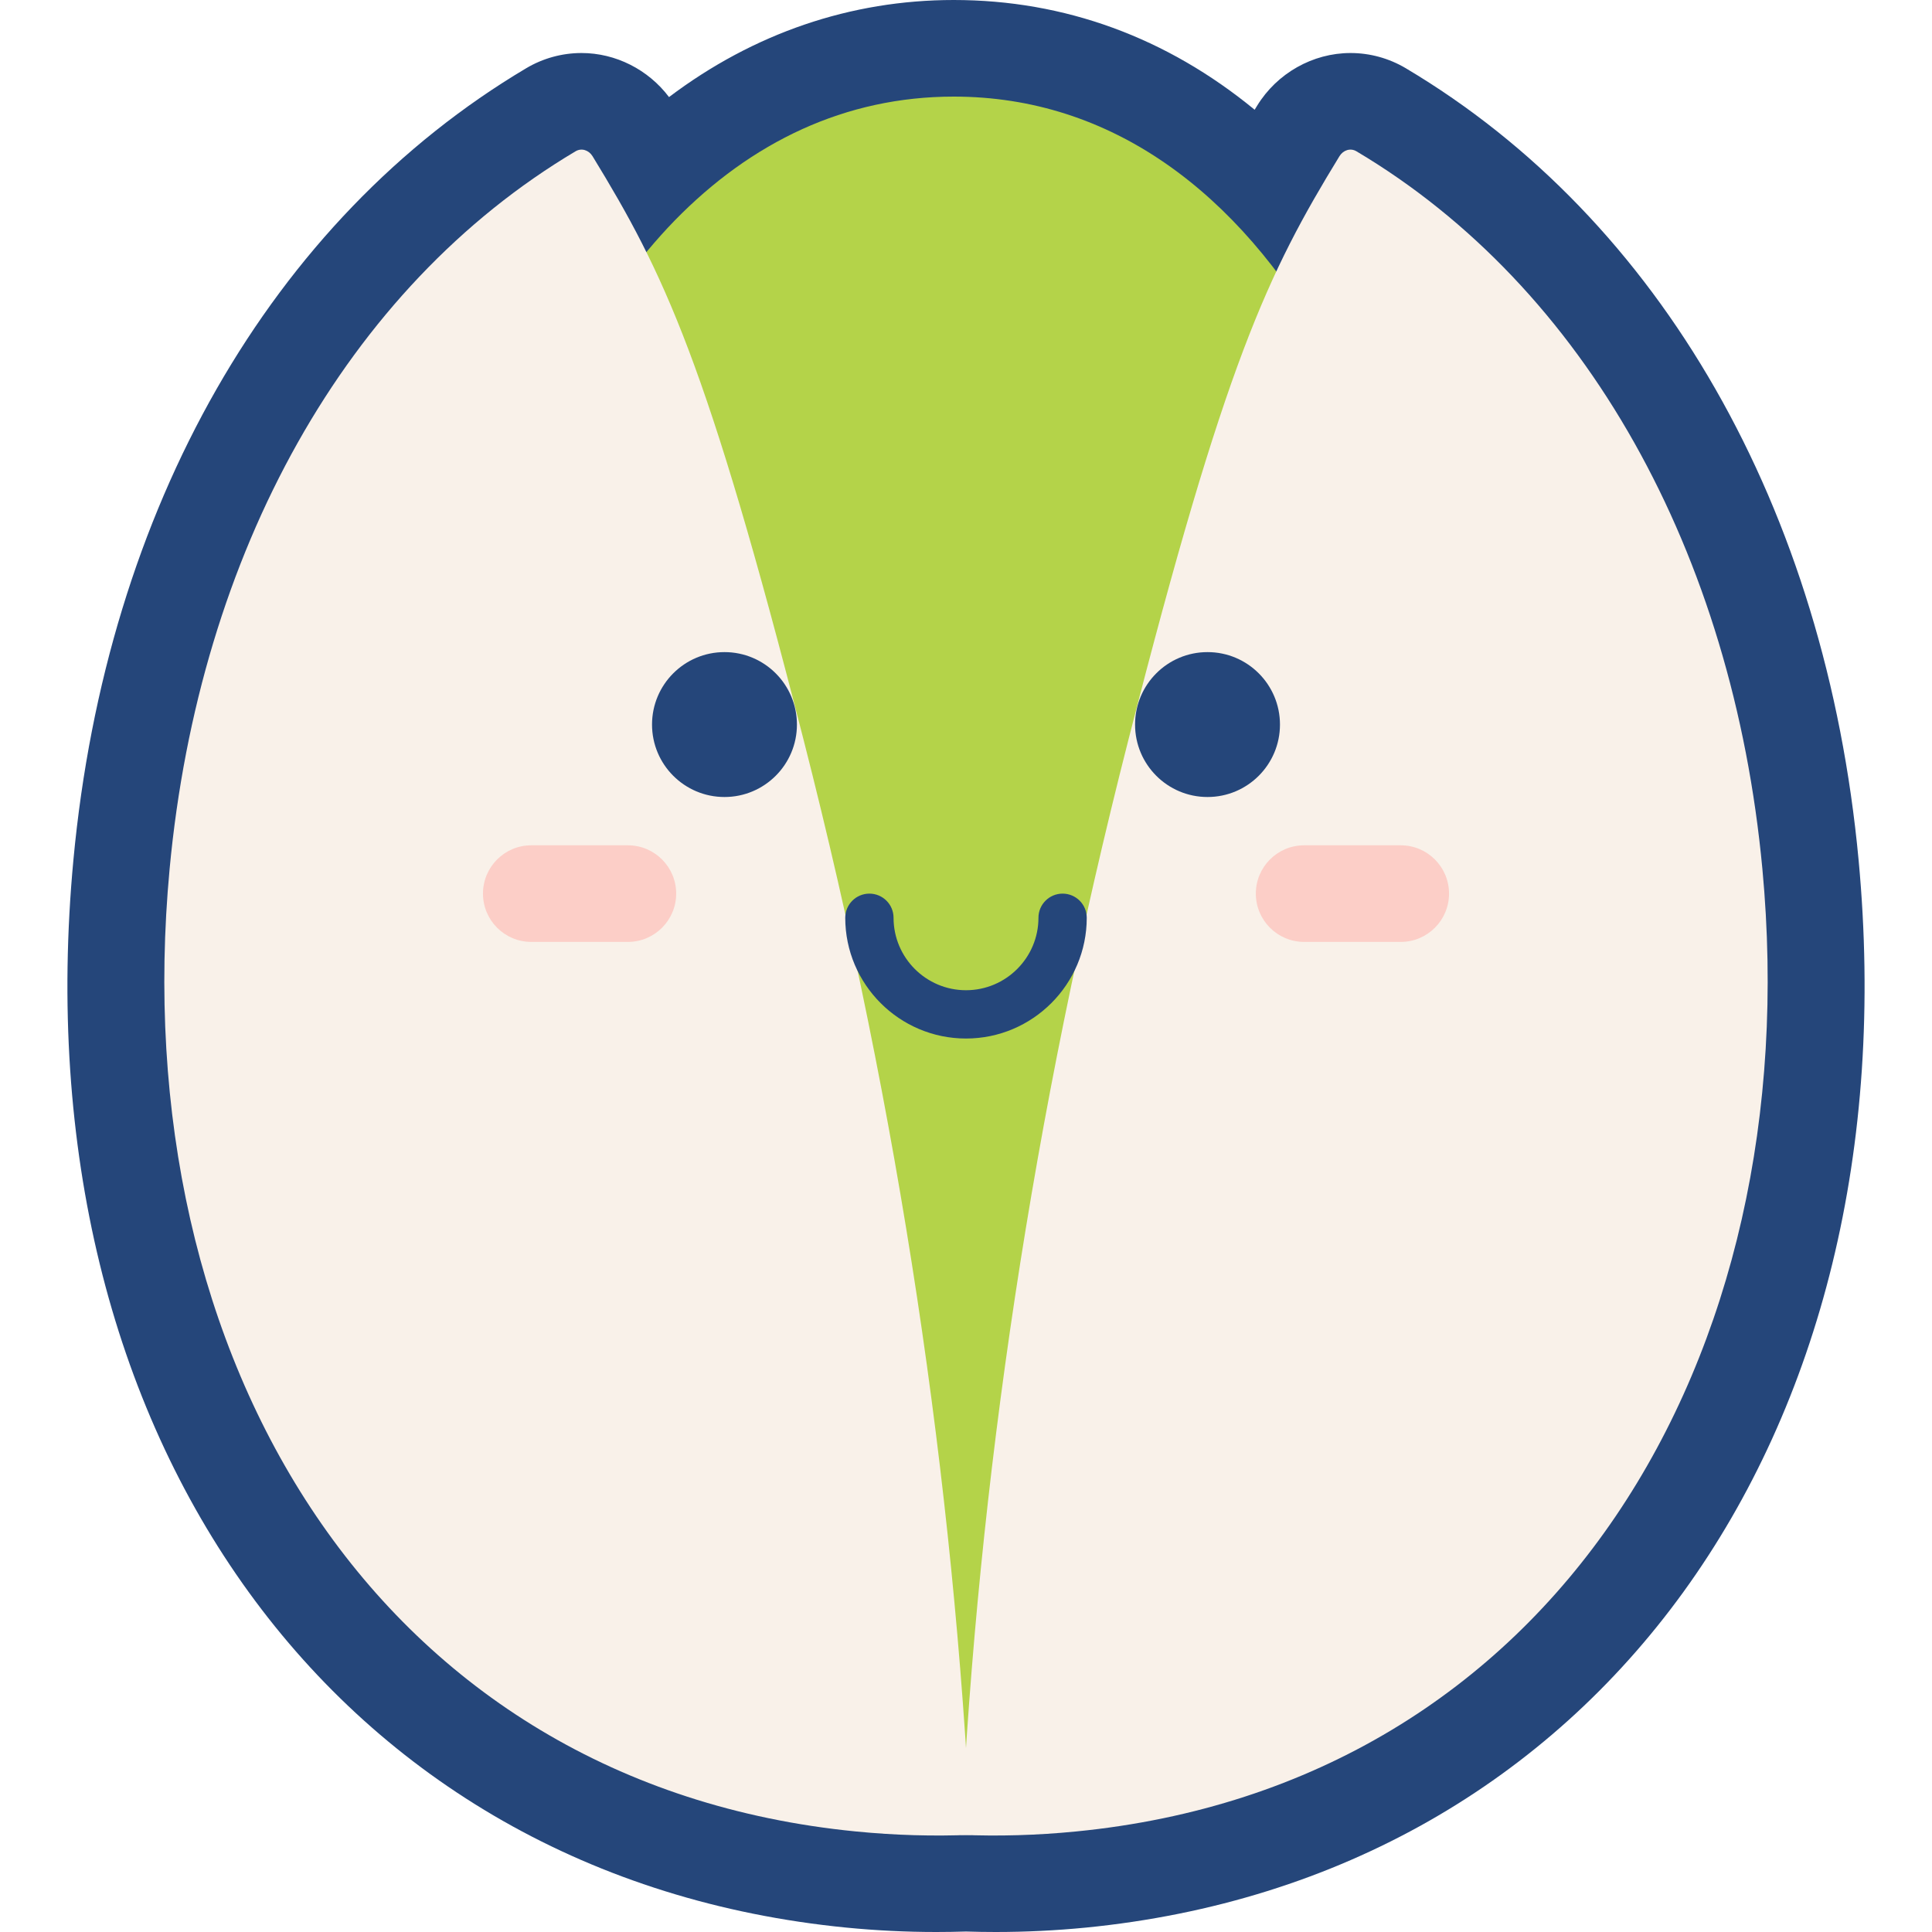
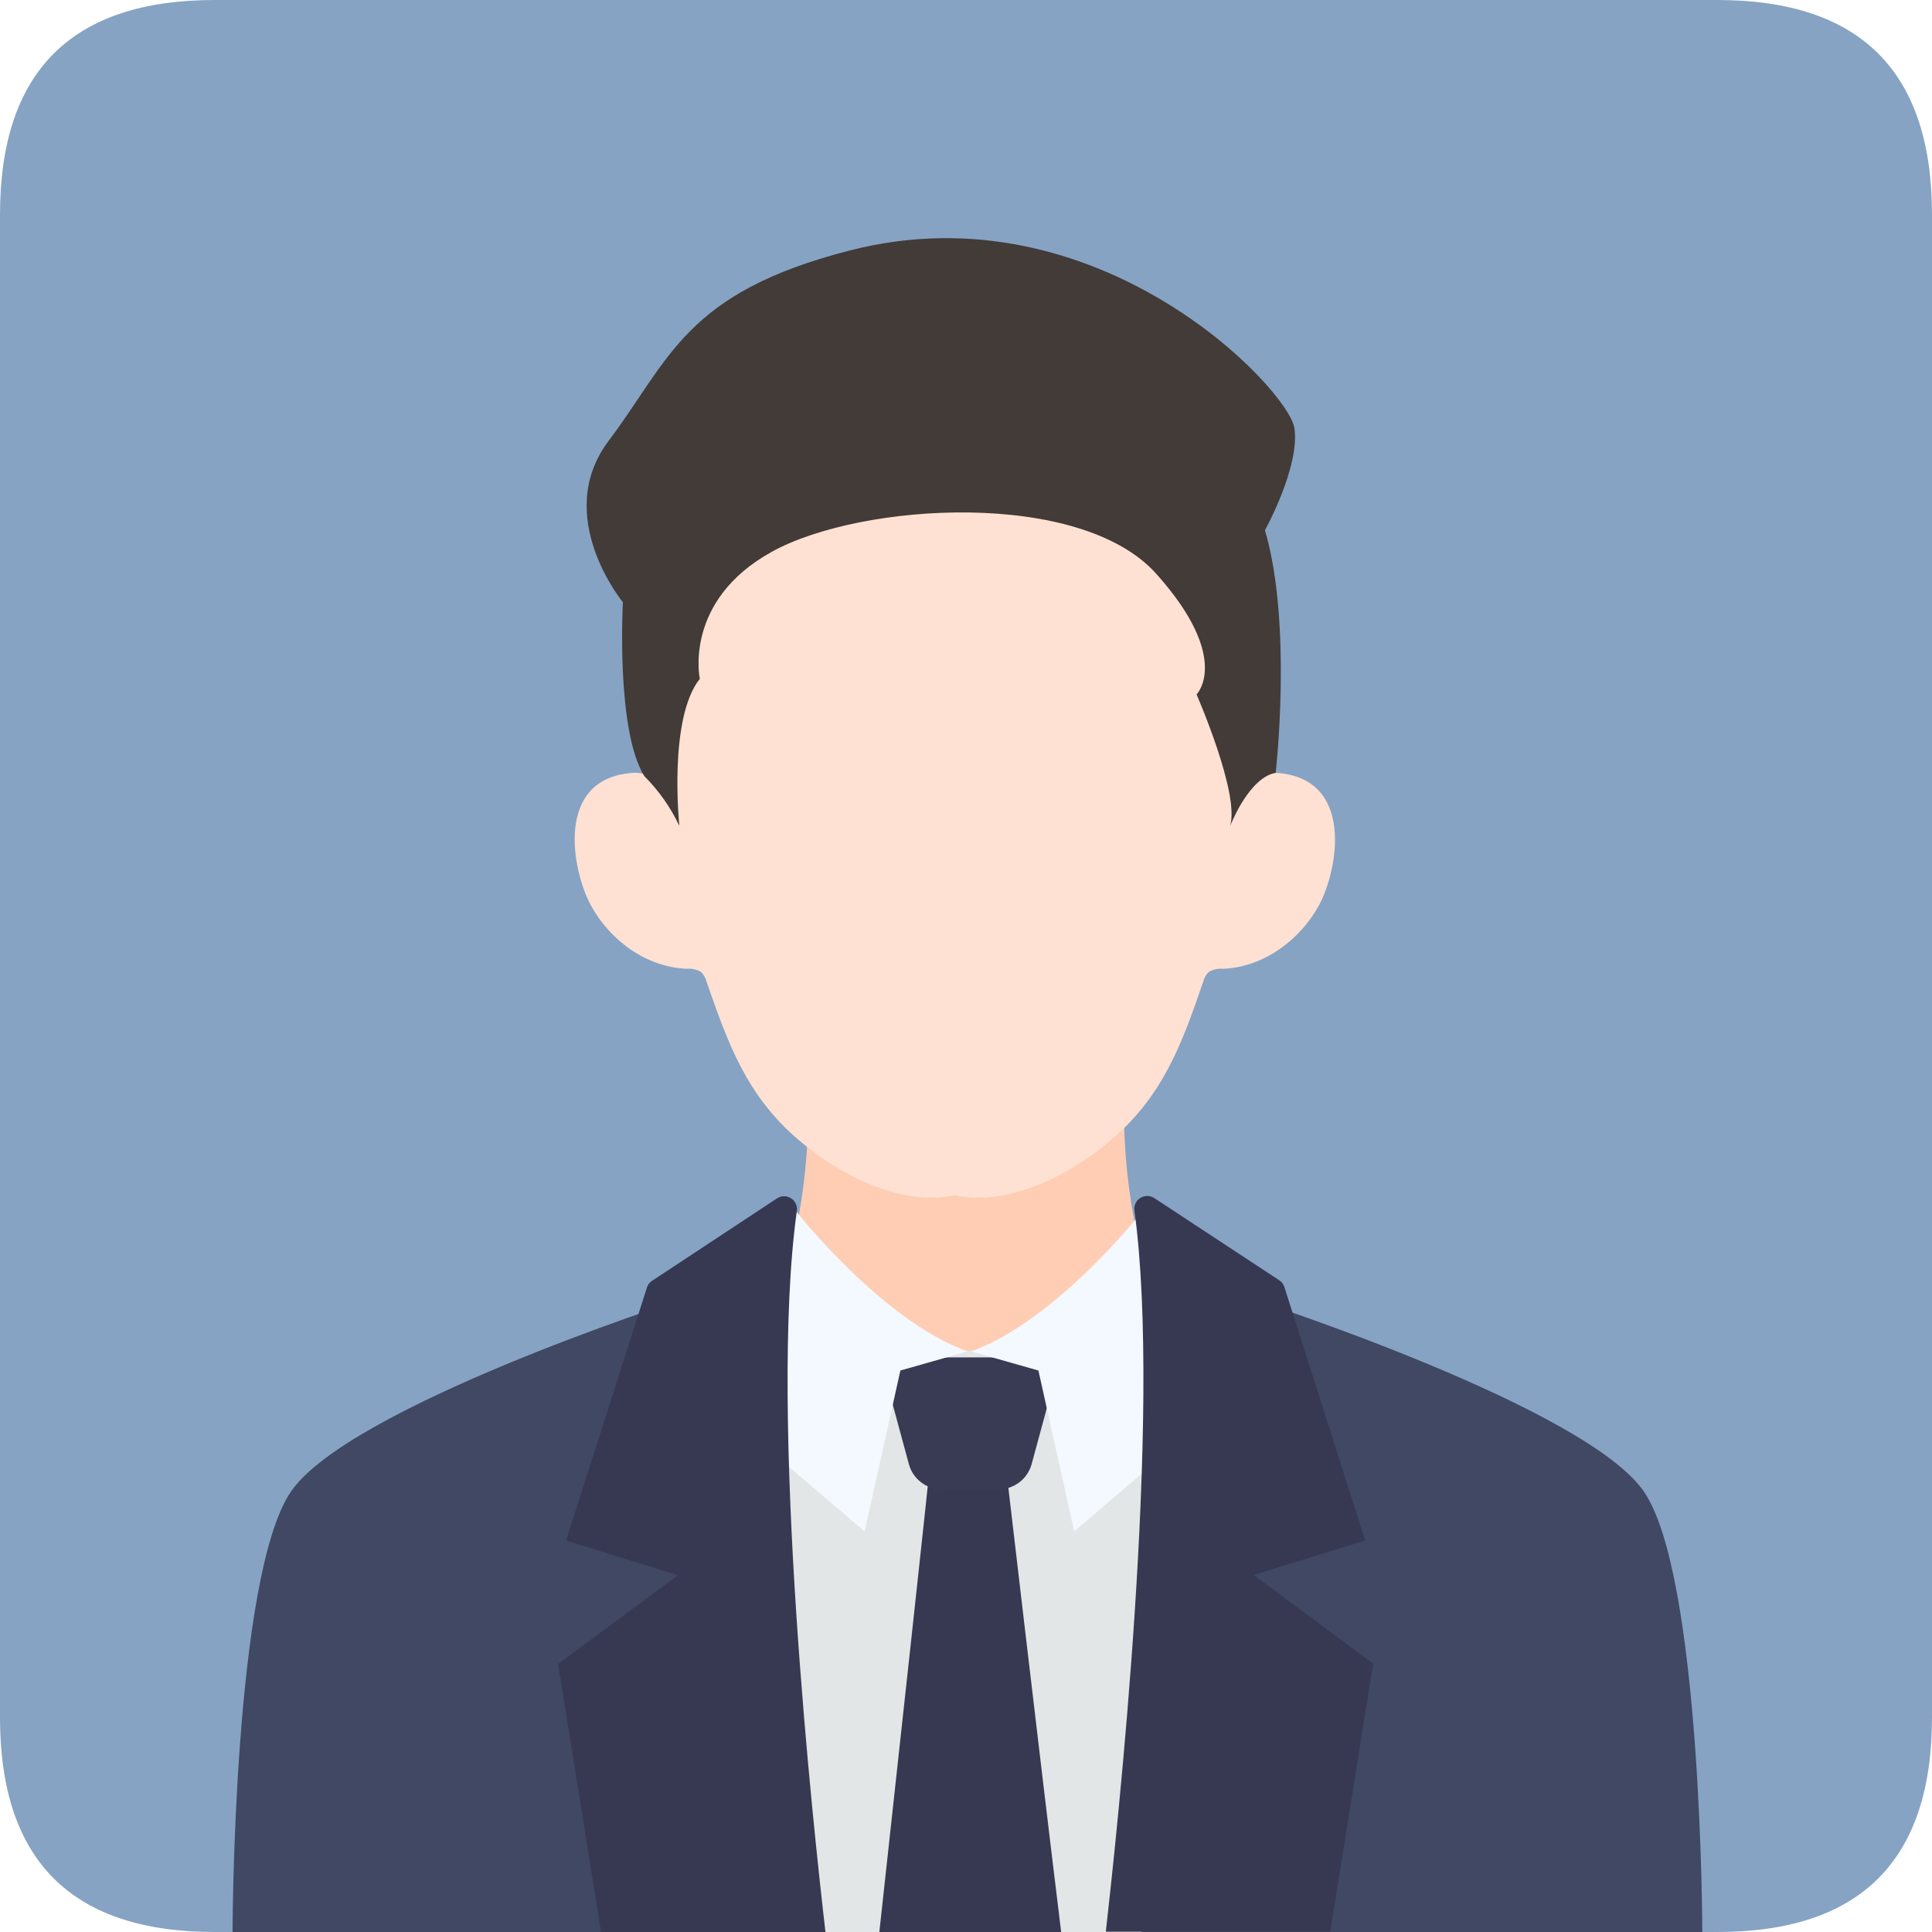
- <svg xmlns="http://www.w3.org/2000/svg" t="1681463024284" class="icon" viewBox="0 0 1024 1024" version="1.1" p-id="23787" width="26" height="26">
-   <path d="M527.78 1024c-5.29 0-10.56-0.09-15.78-0.25-5.23 0.16-10.48 0.25-15.78 0.25-15.89 0-31.91-0.79-47.63-2.33C178.65 995.11 10.18 762.39 38.91 455.74c17.47-186.39 104.94-339.33 240-419.58a57.388 57.388 0 0 1 29.3-8.06c18.14 0 35.44 8.82 46.38 23.35C399.41 17.64 450.86 0 505.52 0c58.82 0 112.91 19.9 159.47 58.17 0.43-0.69 0.85-1.39 1.28-2.09C676.82 38.82 695.8 28.1 715.8 28.1c10.28 0 20.39 2.78 29.26 8.04 135.1 80.29 222.57 233.22 240.03 419.61 28.74 306.65-139.72 539.37-409.67 565.93a493.836 493.836 0 0 1-47.64 2.32z" fill="#25467A" p-id="23788" />
-   <path d="M774.34 503.42c0 229.12-85.69 418.55-228.83 448.2-12.85 2.64-26.21 4.02-39.99 4.02-167 0-268.82-202.49-268.82-452.22 0-163.68 43.68-307.01 120.88-386.52 40.57-41.58 90.39-65.7 147.93-65.7 167.01 0 268.83 202.5 268.83 452.22z" fill="#B4D349" p-id="23789" />
-   <path d="M514.65 972.5c-19.75 0.82-40.15 0.27-61.04-1.79C200.29 945.79 65.57 720.1 89.9 460.52c15.69-167.47 93.66-308.14 215.17-380.34 3.19-1.9 7.03-0.59 8.99 2.61 37.86 61.91 60.62 108.84 111.82 309.19s79.64 394.18 88.77 580.52z" fill="#F9F1E9" p-id="23790" />
-   <path d="M509.35 972.5c19.75 0.82 40.15 0.27 61.04-1.79C823.71 945.79 958.42 720.1 934.1 460.52c-15.69-167.47-93.66-308.14-215.17-380.34-3.19-1.9-7.03-0.59-8.99 2.61-37.86 61.91-60.62 108.84-111.82 309.19s-79.64 394.18-88.77 580.52z" fill="#F9F1E9" p-id="23791" />
-   <path d="M512 550.44c-35.29 0-64-28.71-64-64 0-7.07 5.73-12.8 12.8-12.8s12.8 5.73 12.8 12.8c0 21.18 17.23 38.4 38.4 38.4 21.18 0 38.4-17.23 38.4-38.4 0-7.07 5.73-12.8 12.8-12.8s12.8 5.73 12.8 12.8c0 35.28-28.71 64-64 64z" fill="#25467A" p-id="23792" />
-   <path d="M383.99 384.03m-38.4 0a38.4 38.4 0 1 0 76.8 0 38.4 38.4 0 1 0-76.8 0Z" fill="#25467A" p-id="23793" />
-   <path d="M640.01 384.03m-38.4 0a38.4 38.4 0 1 0 76.8 0 38.4 38.4 0 1 0-76.8 0Z" fill="#25467A" p-id="23794" />
-   <path d="M332.79 448.03h-51.2c-14.14 0-25.6 11.46-25.6 25.6s11.46 25.6 25.6 25.6h51.2c14.14 0 25.6-11.46 25.6-25.6s-11.46-25.6-25.6-25.6zM742.42 448.03h-51.2c-14.14 0-25.6 11.46-25.6 25.6s11.46 25.6 25.6 25.6h51.2c14.14 0 25.6-11.46 25.6-25.6s-11.47-25.6-25.6-25.6z" fill="#FCCEC7" p-id="23795" />
+ <svg xmlns="http://www.w3.org/2000/svg" t="1686401381405" class="icon" viewBox="0 0 1024 1024" version="1.1" p-id="26428" width="30" height="30">
+   <path d="M0 0m113.778 0l796.444 0q113.778 0 113.778 113.778l0 796.444q0 113.778-113.778 113.778l-796.444 0q-113.778 0-113.778-113.778l0-796.444q0-113.778 113.778-113.778Z" fill="#86A3C4" p-id="26429" />
+   <path d="M616.107 683.767c-1.517-2.465-3.793-5.272-7.396-12.06-9.557-17.332-17.256-82.337-10.126-107.785 2.389-8.533 6.751-22.452 2.465-29.999-8.002-13.957-20.48-27.458-34.133-32.92-20.025-7.964-33.147-7.964-54.917-5.575-21.656-2.579-34.816-2.427-54.803 5.575-13.653 5.461-26.131 18.963-34.133 32.92-4.324 7.585 0 21.466 2.427 29.999 7.168 25.448-0.569 90.453-10.126 107.785-4.248 7.585-6.409 10.316-8.002 13.084 0 0-155.724 175.066-174.459 335.569h558.156s-91.288-222.436-174.952-336.593z" fill="#FECDB4" p-id="26430" />
+   <path d="M676.143 409.6c-13.388-0.796-18.242 16.574-24.159 28.065 26.169-65.081-0.91-132.058-36.599-162.361-27.534-23.362-67.963-35.195-109.34-36.674-41.415 1.479-81.844 13.312-109.378 36.674-35.688 30.341-62.767 97.28-36.599 162.361-5.916-11.378-10.771-28.862-24.159-28.065-42.287 2.541-32.768 51.731-22.756 70.201s29.241 32.806 50.821 33.678a12.667 12.667 0 0 1 7.585 1.669 9.861 9.861 0 0 1 2.769 4.741c11.378 32.578 20.935 60.34 48.849 84.233 23.59 20.177 55.865 35.309 82.944 29.393 27.041 5.916 59.316-9.216 82.906-29.393 27.913-23.893 37.623-51.655 48.849-84.233a9.937 9.937 0 0 1 2.807-4.741 12.553 12.553 0 0 1 7.585-1.669c21.58-0.872 40.846-15.398 50.821-33.678s19.38-67.622-22.945-70.201z" fill="#FEE1D2" p-id="26431" />
+   <path d="M337.313 703.033L305.873 1024h351.308l8.647-313.647-162.551 5.916-165.964-13.236z" fill="#E2E6E6" p-id="26432" />
+   <path d="M360.069 437.703s-5.992-56.889 10.847-77.9c0 0-8.951-41.453 38.381-67.47S572.681 259.186 612.883 304.166s21.314 63.905 21.314 63.905 23.021 52.603 17.787 69.632c0 0 10.012-25.714 24.159-28.065 0 0 8.988-78.734-5.689-128.607 0 0 18.584-33.527 15.625-54.082S581.897 98.987 450.484 132.741C362.951 155.155 355.214 190.274 322.56 233.7c-30.037 39.898 7.585 85.485 7.585 85.485s-3.793 67.849 11.378 92.198a94.587 94.587 0 0 1 18.546 26.321z" fill="#423B38" p-id="26433" />
+   <path d="M562.441 1024c-10.278-83.437-30.341-255.469-30.341-255.469l-39.064 6.106c0 2.769-18.053 167.822-26.965 249.363z" fill="#373952" p-id="26434" />
+   <path d="M529.294 789.352h-30.151a18.015 18.015 0 0 1-17.408-13.312l-9.178-33.83a18.015 18.015 0 0 1 17.408-22.756H538.548a18.015 18.015 0 0 1 17.408 22.756l-9.178 33.83a18.091 18.091 0 0 1-17.484 13.312z" fill="#393A54" p-id="26435" />
+   <path d="M417.451 647.054l-58.747 42.477s-173.739 56.244-204.459 100.997S123.259 1024 123.259 1024h297.263c-43.273-278.642-3.072-376.946-3.072-376.946z" fill="#404863" p-id="26436" />
+   <path d="M421.85 641.858s45.511 58.14 91.022 74.411l-35.65 10.126-18.963 85.295-95.27-81.237 30.872-81.237z" fill="#F3F9FE" p-id="26437" />
+   <path d="M411.8 635.183L345.581 678.874a6.485 6.485 0 0 0-2.769 3.793l-42.78 133.841 59.278 18.394L295.822 881.929 318.578 1024h118.936c-6.068-52.186-30.341-273.825-15.17-382.142a6.827 6.827 0 0 0-10.543-6.675z" fill="#373952" p-id="26438" />
+   <path d="M666.814 689.531l-58.747-42.477s40.201 98.304-3.072 376.946h297.263s-0.228-188.757-30.985-233.472-204.459-100.997-204.459-100.997z" fill="#404863" p-id="26439" />
+   <path d="M605.563 641.858s-45.511 58.14-90.833 74.411l35.65 10.126 18.963 85.295 95.042-81.237-30.872-81.237z" fill="#F3F9FE" p-id="26440" />
+   <path d="M723.589 816.507l-42.78-134.144a6.485 6.485 0 0 0-2.769-3.793l-66.219-43.539a6.827 6.827 0 0 0-10.543 6.675c14.867 108.316-9.292 329.956-15.17 382.142h118.936l22.756-142.071-63.336-47.028z" fill="#373952" p-id="26441" />
</svg>
